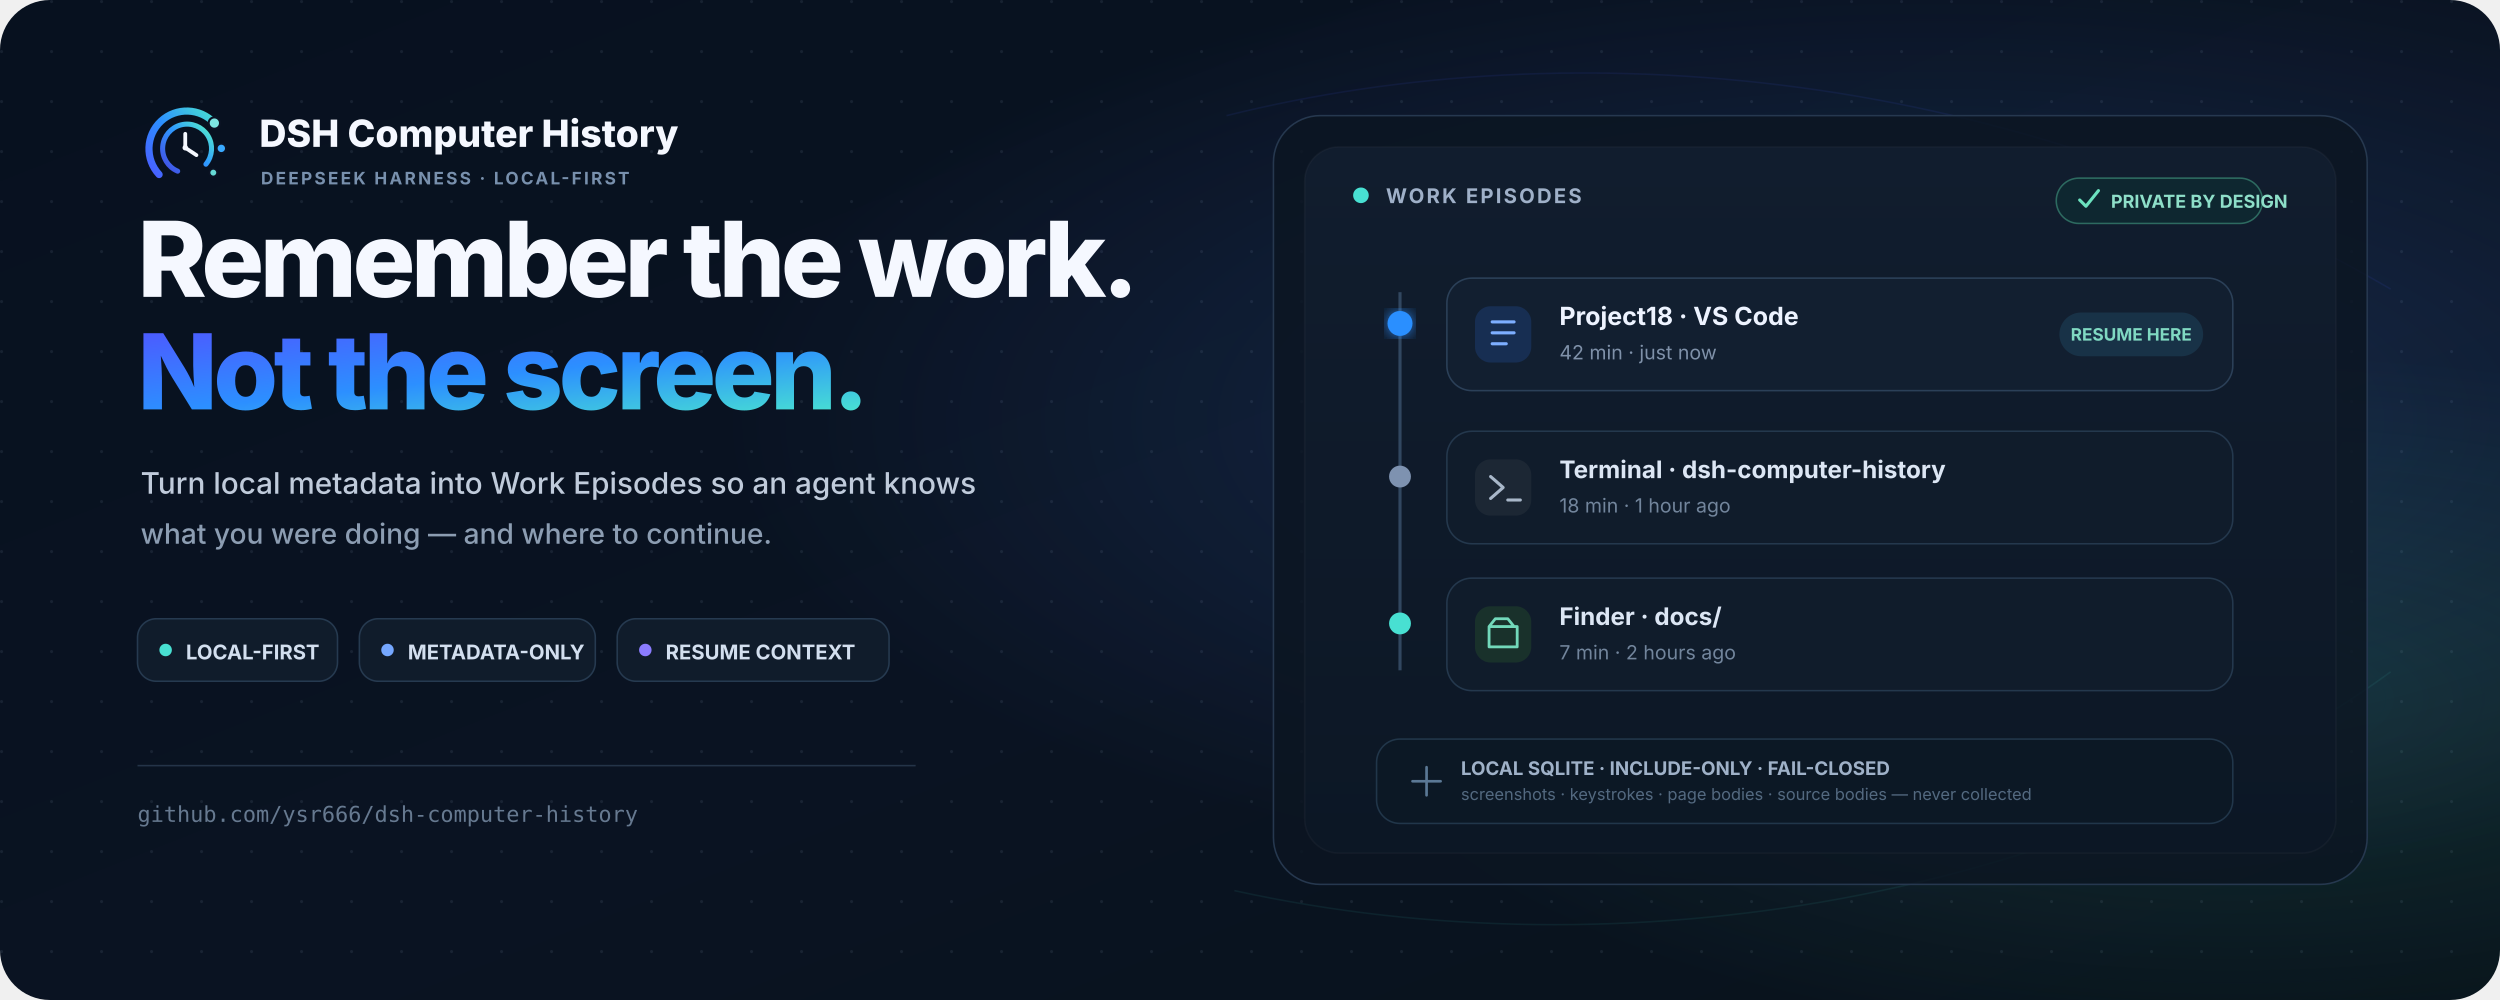
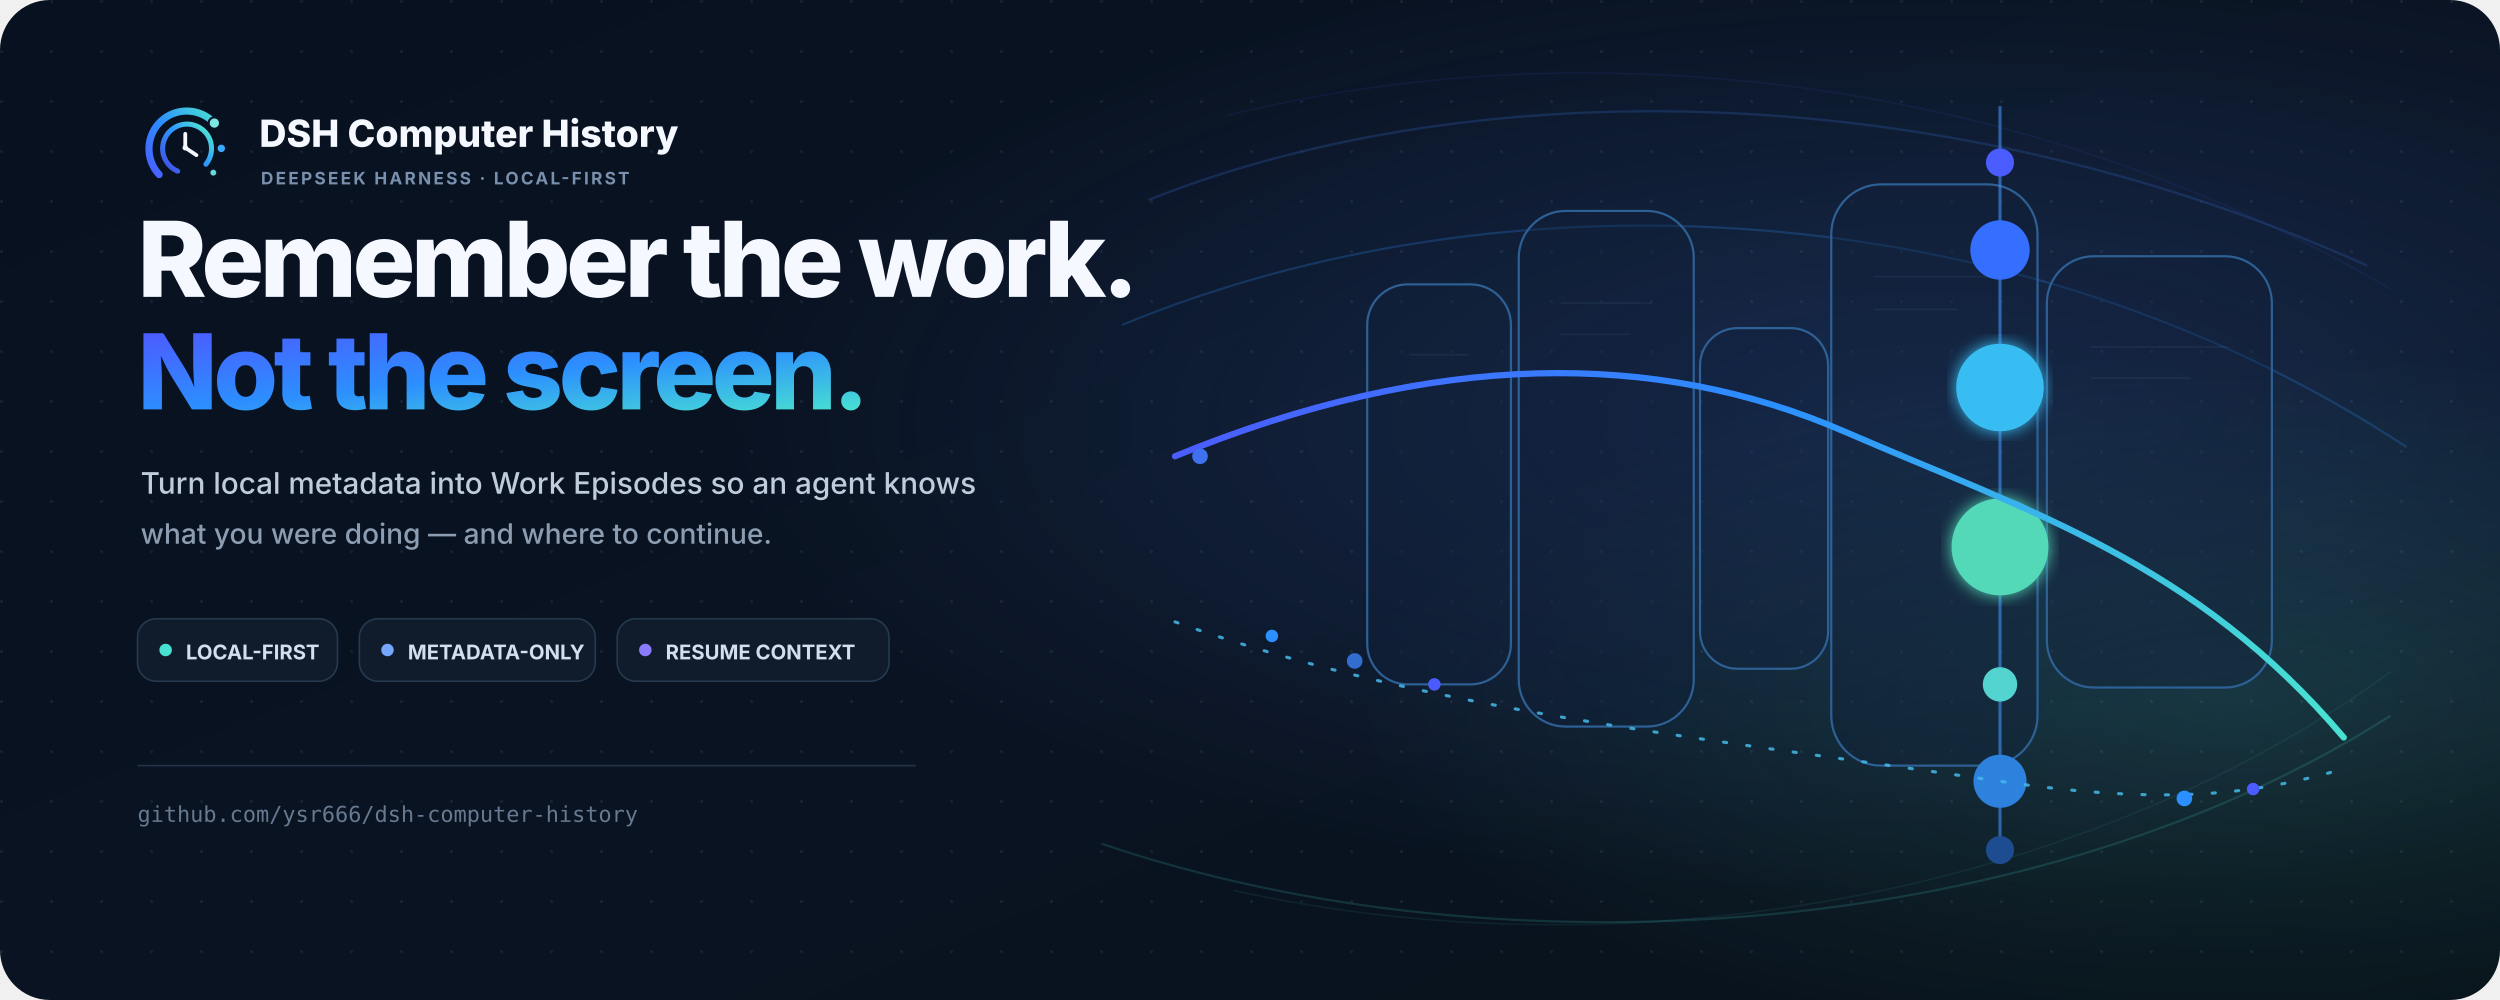
<svg xmlns="http://www.w3.org/2000/svg" width="1600" height="640" viewBox="0 0 1600 640">
  <defs>
    <linearGradient id="bg" x1="0" y1="0" x2="1" y2="1">
      <stop offset="0" stop-color="#07111f" />
      <stop offset="0.55" stop-color="#0a1322" />
      <stop offset="1" stop-color="#08131b" />
    </linearGradient>
    <radialGradient id="blue" cx="77%" cy="42%" r="48%">
      <stop offset="0" stop-color="#4f8cff" stop-opacity=".20" />
      <stop offset="1" stop-color="#4f8cff" stop-opacity="0" />
    </radialGradient>
    <radialGradient id="mint" cx="89%" cy="70%" r="35%">
      <stop offset="0" stop-color="#52d6b3" stop-opacity=".14" />
      <stop offset="1" stop-color="#52d6b3" stop-opacity="0" />
    </radialGradient>
    <linearGradient id="accent" x1="0" y1="0" x2="1" y2="1">
      <stop offset="0" stop-color="#4B5CFF" />
      <stop offset="0.52" stop-color="#2C8FFF" />
      <stop offset="1" stop-color="#48E0D2" />
    </linearGradient>
    <linearGradient id="brandOrbit" x1="92" y1="396" x2="420" y2="112" gradientUnits="userSpaceOnUse">
      <stop offset="0" stop-color="#4B5CFF" />
      <stop offset="0.48" stop-color="#2C8FFF" />
      <stop offset="1" stop-color="#48E0D2" />
    </linearGradient>
    <linearGradient id="brandInner" x1="174" y1="344" x2="354" y2="164" gradientUnits="userSpaceOnUse">
      <stop offset="0" stop-color="#4058E8" />
      <stop offset="0.56" stop-color="#2F9BFF" />
      <stop offset="1" stop-color="#4EE0D4" />
    </linearGradient>
    <linearGradient id="panel" x1="0" y1="0" x2="0" y2="1">
      <stop offset="0" stop-color="#111d2e" />
      <stop offset="1" stop-color="#0c1725" />
    </linearGradient>
    <filter id="glow">
      <feGaussianBlur stdDeviation="5" result="b" />
      <feMerge>
        <feMergeNode in="b" />
        <feMergeNode in="SourceGraphic" />
      </feMerge>
    </filter>
    <pattern id="dots" width="32" height="32" patternUnits="userSpaceOnUse">
      <circle cx="1" cy="1" r="1" fill="#9fb4d1" opacity=".10" />
    </pattern>
  </defs>
  <rect width="1600" height="640" rx="32" fill="url(#bg)" />
  <rect width="1600" height="640" rx="32" fill="url(#dots)" />
  <rect width="1600" height="640" rx="32" fill="url(#blue)" />
  <rect width="1600" height="640" rx="32" fill="url(#mint)" />
  <path d="M785 74 C1010 18 1290 45 1530 185" fill="none" stroke="#4B5CFF" stroke-opacity=".09" />
  <path d="M790 570 C1040 625 1330 575 1530 430" fill="none" stroke="#48E0D2" stroke-opacity=".08" />
  <g transform="translate(88,78)">
    <g transform="translate(-4,-18) scale(.135)">
      <path d="M 132 383 A 178 178 0 1 1 394 139" fill="none" stroke="url(#brandOrbit)" stroke-width="34" stroke-linecap="round" />
      <circle cx="394" cy="139" r="27" fill="#7DE7E3" stroke="#0B1324" stroke-width="10" />
      <circle cx="427" cy="259" r="22" fill="#39AAFF" stroke="#0B1324" stroke-width="9" />
      <circle cx="389" cy="374" r="18" fill="#65D9D5" stroke="#0B1324" stroke-width="8" />
      <path d="M 220 367 A 116 116 0 1 1 354 334" fill="none" stroke="url(#brandInner)" stroke-width="24" stroke-linecap="round" />
      <circle cx="256" cy="256" r="13" fill="#F5F8FF" />
      <path d="M256 256V190" fill="none" stroke="#F5F8FF" stroke-width="18" stroke-linecap="round" />
      <path d="M256 256L309 291" fill="none" stroke="#F5F8FF" stroke-width="18" stroke-linecap="round" />
    </g>
    <text x="78" y="16" fill="#f5f8ff" font-family="Inter, PingFang SC, Microsoft YaHei, Arial, sans-serif" font-size="24" font-weight="760">DSH Computer History</text>
    <text x="79" y="40" fill="#7890ad" font-family="Inter, PingFang SC, Microsoft YaHei, Arial, sans-serif" font-size="11" font-weight="700" letter-spacing="1.45">DEEPSEEK HARNESS · LOCAL-FIRST</text>
    <text x="0" y="112" fill="#f5f8ff" font-family="Inter, PingFang SC, Microsoft YaHei, Arial, sans-serif" font-size="67" font-weight="760" letter-spacing="-2.8">Remember the work.</text>
    <text x="0" y="184" fill="url(#accent)" font-family="Inter, PingFang SC, Microsoft YaHei, Arial, sans-serif" font-size="67" font-weight="760" letter-spacing="-2.8">Not the screen.</text>
    <text x="2" y="238" fill="#c0cbdb" font-family="Inter, PingFang SC, Microsoft YaHei, Arial, sans-serif" font-size="19" font-weight="500">Turn local metadata into Work Episodes so an agent knows</text>
    <text x="2" y="270" fill="#8c9db2" font-family="Inter, PingFang SC, Microsoft YaHei, Arial, sans-serif" font-size="18" font-weight="500">what you were doing — and where to continue.</text>
    <g transform="translate(0,318)">
      <g>
        <rect width="128" height="40" rx="12" fill="#101c2b" stroke="#263a50" />
        <circle cx="18" cy="20" r="4" fill="#48E0D2" />
        <text x="31" y="26" fill="#d3dfef" font-family="Inter, PingFang SC, Microsoft YaHei, Arial, sans-serif" font-size="13" font-weight="700">LOCAL-FIRST</text>
      </g>
      <g transform="translate(142,0)">
        <rect width="151" height="40" rx="12" fill="#101c2b" stroke="#263a50" />
        <circle cx="18" cy="20" r="4" fill="#75a7ff" />
        <text x="31" y="26" fill="#d3dfef" font-family="Inter, PingFang SC, Microsoft YaHei, Arial, sans-serif" font-size="13" font-weight="700">METADATA-ONLY</text>
      </g>
      <g transform="translate(307,0)">
        <rect width="174" height="40" rx="12" fill="#101c2b" stroke="#263a50" />
        <circle cx="18" cy="20" r="4" fill="#8b7cff" />
        <text x="31" y="26" fill="#d3dfef" font-family="Inter, PingFang SC, Microsoft YaHei, Arial, sans-serif" font-size="13" font-weight="700">RESUME CONTEXT</text>
      </g>
    </g>
    <path d="M0 412 H498" stroke="#243448" />
    <text x="0" y="448" fill="#667990" font-family="ui-monospace, SFMono-Regular, Menlo, monospace" font-size="14">github.com/ysr666/dsh-computer-history</text>
  </g>
-   <g transform="translate(815,74)">
-     <rect width="700" height="492" rx="30" fill="#0b1522" fill-opacity=".82" stroke="#26384f" />
-     <rect x="20" y="20" width="660" height="452" rx="22" fill="url(#panel)" stroke="#ffffff" stroke-opacity=".035" />
-     <g transform="translate(48,43)">
-       <circle cx="8" cy="8" r="5" fill="#48E0D2" />
-       <text x="24" y="13" fill="#9fb0c8" font-family="Inter, PingFang SC, Microsoft YaHei, Arial, sans-serif" font-size="13" font-weight="700" letter-spacing="1.4">WORK EPISODES</text>
-       <rect x="453" y="-3" width="132" height="29" rx="14.5" fill="#0e2730" stroke="#2d6a60" />
-       <path d="M468 11 l4 4 l8 -10" fill="none" stroke="#6ce2bf" stroke-width="2" stroke-linecap="round" stroke-linejoin="round" />
-       <text x="488" y="16" fill="#8edfc9" font-family="Inter, PingFang SC, Microsoft YaHei, Arial, sans-serif" font-size="11.5" font-weight="700">PRIVATE BY DESIGN</text>
-       <path d="M33 70 V312" stroke="#314760" stroke-width="2" />
-       <circle cx="33" cy="90" r="8" fill="#2C8FFF" filter="url(#glow)" />
-       <circle cx="33" cy="188" r="7" fill="#7e92b0" />
-       <circle cx="33" cy="282" r="7" fill="#48E0D2" />
-       <g transform="translate(63,61)">
-         <rect width="503" height="72" rx="16" fill="#121f30" stroke="#2b4058" />
-         <rect x="18" y="18" width="36" height="36" rx="10" fill="#172e52" />
-         <path d="M29 28 h14 M29 35 h14 M29 42 h9" stroke="#7daeff" stroke-width="2" stroke-linecap="round" />
-         <text x="72" y="30" fill="#edf3ff" font-family="Inter, PingFang SC, Microsoft YaHei, Arial, sans-serif" font-size="16" font-weight="700">Project18 · VS Code</text>
-         <text x="72" y="52" fill="#7f91a9" font-family="Inter, PingFang SC, Microsoft YaHei, Arial, sans-serif" font-size="12.5">42 min · just now</text>
-         <rect x="392" y="22" width="92" height="28" rx="14" fill="#183247" />
-         <text x="438" y="40" text-anchor="middle" fill="#80d9c2" font-family="Inter, PingFang SC, Microsoft YaHei, Arial, sans-serif" font-size="11" font-weight="700">RESUME HERE</text>
-       </g>
-       <g transform="translate(63,159)">
-         <rect width="503" height="72" rx="16" fill="#101c2b" stroke="#24384d" />
-         <rect x="18" y="18" width="36" height="36" rx="10" fill="#1c2734" />
-         <path d="M28 29 l8 7 l-8 7 M39 44 h8" fill="none" stroke="#a8b7c9" stroke-width="2" stroke-linecap="round" stroke-linejoin="round" />
-         <text x="72" y="30" fill="#dce6f4" font-family="Inter, PingFang SC, Microsoft YaHei, Arial, sans-serif" font-size="15.5" font-weight="650">Terminal · dsh-computer-history</text>
-         <text x="72" y="52" fill="#72859c" font-family="Inter, PingFang SC, Microsoft YaHei, Arial, sans-serif" font-size="12.5">18 min · 1 hour ago</text>
-       </g>
-       <g transform="translate(63,253)">
-         <rect width="503" height="72" rx="16" fill="#101c2b" stroke="#24384d" />
-         <rect x="18" y="18" width="36" height="36" rx="10" fill="#19312b" />
-         <path d="M27 31 h18 v13 h-18 z M27 31 l4 -5 h8 l4 5" fill="none" stroke="#72d8ba" stroke-width="1.8" stroke-linejoin="round" />
-         <text x="72" y="30" fill="#dce6f4" font-family="Inter, PingFang SC, Microsoft YaHei, Arial, sans-serif" font-size="15.5" font-weight="650">Finder · docs/</text>
-         <text x="72" y="52" fill="#72859c" font-family="Inter, PingFang SC, Microsoft YaHei, Arial, sans-serif" font-size="12.5">7 min · 2 hours ago</text>
-       </g>
-       <g transform="translate(18,356)">
-         <rect width="548" height="54" rx="15" fill="#0c1825" stroke="#21364a" />
-         <path d="M23 27 h18 M32 18 v18" stroke="#5b7895" stroke-width="1.7" stroke-linecap="round" />
-         <text x="54" y="23" fill="#9fb1c8" font-family="Inter, PingFang SC, Microsoft YaHei, Arial, sans-serif" font-size="12" font-weight="700">LOCAL SQLITE  ·  INCLUDE-ONLY  ·  FAIL-CLOSED</text>
-         <text x="54" y="39" fill="#536980" font-family="Inter, PingFang SC, Microsoft YaHei, Arial, sans-serif" font-size="10.5">screenshots · keystrokes · page bodies · source bodies — never collected</text>
-       </g>
+   <g aria-label="Abstract timeline and work-episode layers">
+     <path d="M735 128 C930 50 1230 42 1515 170" fill="none" stroke="#244B8D" stroke-width="1.5" stroke-opacity=".42" />
+     <path d="M718 208 C960 108 1288 120 1540 286" fill="none" stroke="#2C8FFF" stroke-width="1.4" stroke-opacity=".23" />
+     <path d="M705 540 C965 628 1308 600 1530 458" fill="none" stroke="#48E0D2" stroke-width="1.4" stroke-opacity=".16" />
+     <g fill="#112039" fill-opacity=".44" stroke="#2D6095" stroke-width="1.4">
+       <rect x="875" y="182" width="92" height="256" rx="26" />
+       <rect x="972" y="135" width="112" height="330" rx="30" fill-opacity=".34" />
+       <rect x="1088" y="210" width="82" height="218" rx="24" fill-opacity=".28" />
+       <rect x="1172" y="118" width="132" height="372" rx="32" fill-opacity=".38" />
+       <rect x="1310" y="164" width="144" height="276" rx="30" fill-opacity=".31" />
    </g>
+     <g stroke="#6FA8D8" stroke-opacity=".09" stroke-width="1">
+       <path d="M902 227h38M902 245h28M999 194h58M999 214h44M1199 177h78M1199 198h54M1338 222h88M1338 242h64" />
+     </g>
+     <path d="M1280 68 V548" stroke="#3D8CE8" stroke-width="2" stroke-opacity=".64" />
+     <circle cx="1280" cy="104" r="9" fill="#4B5CFF" />
+     <circle cx="1280" cy="160" r="19" fill="#356FFF" />
+     <circle cx="1280" cy="248" r="28" fill="#39BDF2" filter="url(#glow)" />
+     <circle cx="1280" cy="350" r="31" fill="#52D8B8" filter="url(#glow)" />
+     <circle cx="1280" cy="438" r="11" fill="#53D4D0" />
+     <circle cx="1280" cy="500" r="17" fill="#2D82DD" />
+     <circle cx="1280" cy="544" r="9" fill="#1D4C91" />
+     <defs>
+       <linearGradient id="continuityLine" x1="760" y1="250" x2="1480" y2="470" gradientUnits="userSpaceOnUse">
+         <stop offset="0" stop-color="#4B5CFF" />
+         <stop offset="0.48" stop-color="#2C8FFF" />
+         <stop offset="1" stop-color="#48E0D2" />
+       </linearGradient>
+     </defs>
+     <path d="M752 292 C918 224 1060 224 1180 276 C1300 328 1405 360 1500 472" fill="none" stroke="url(#continuityLine)" stroke-width="4" stroke-linecap="round" />
+     <path d="M752 398 C910 454 1075 470 1280 500 C1388 516 1445 508 1500 492" fill="none" stroke="#44B9E7" stroke-width="2" stroke-linecap="round" stroke-dasharray="2 13" stroke-opacity=".85" />
+     <circle cx="768" cy="292" r="5" fill="#3F70EE" />
+     <circle cx="814" cy="407" r="4" fill="#2C8FFF" />
+     <circle cx="867" cy="423" r="5" fill="#326ED0" />
+     <circle cx="918" cy="438" r="4" fill="#4B5CFF" />
+     <circle cx="1398" cy="511" r="5" fill="#2C8FFF" />
+     <circle cx="1442" cy="505" r="4" fill="#4B5CFF" />
  </g>
</svg>
